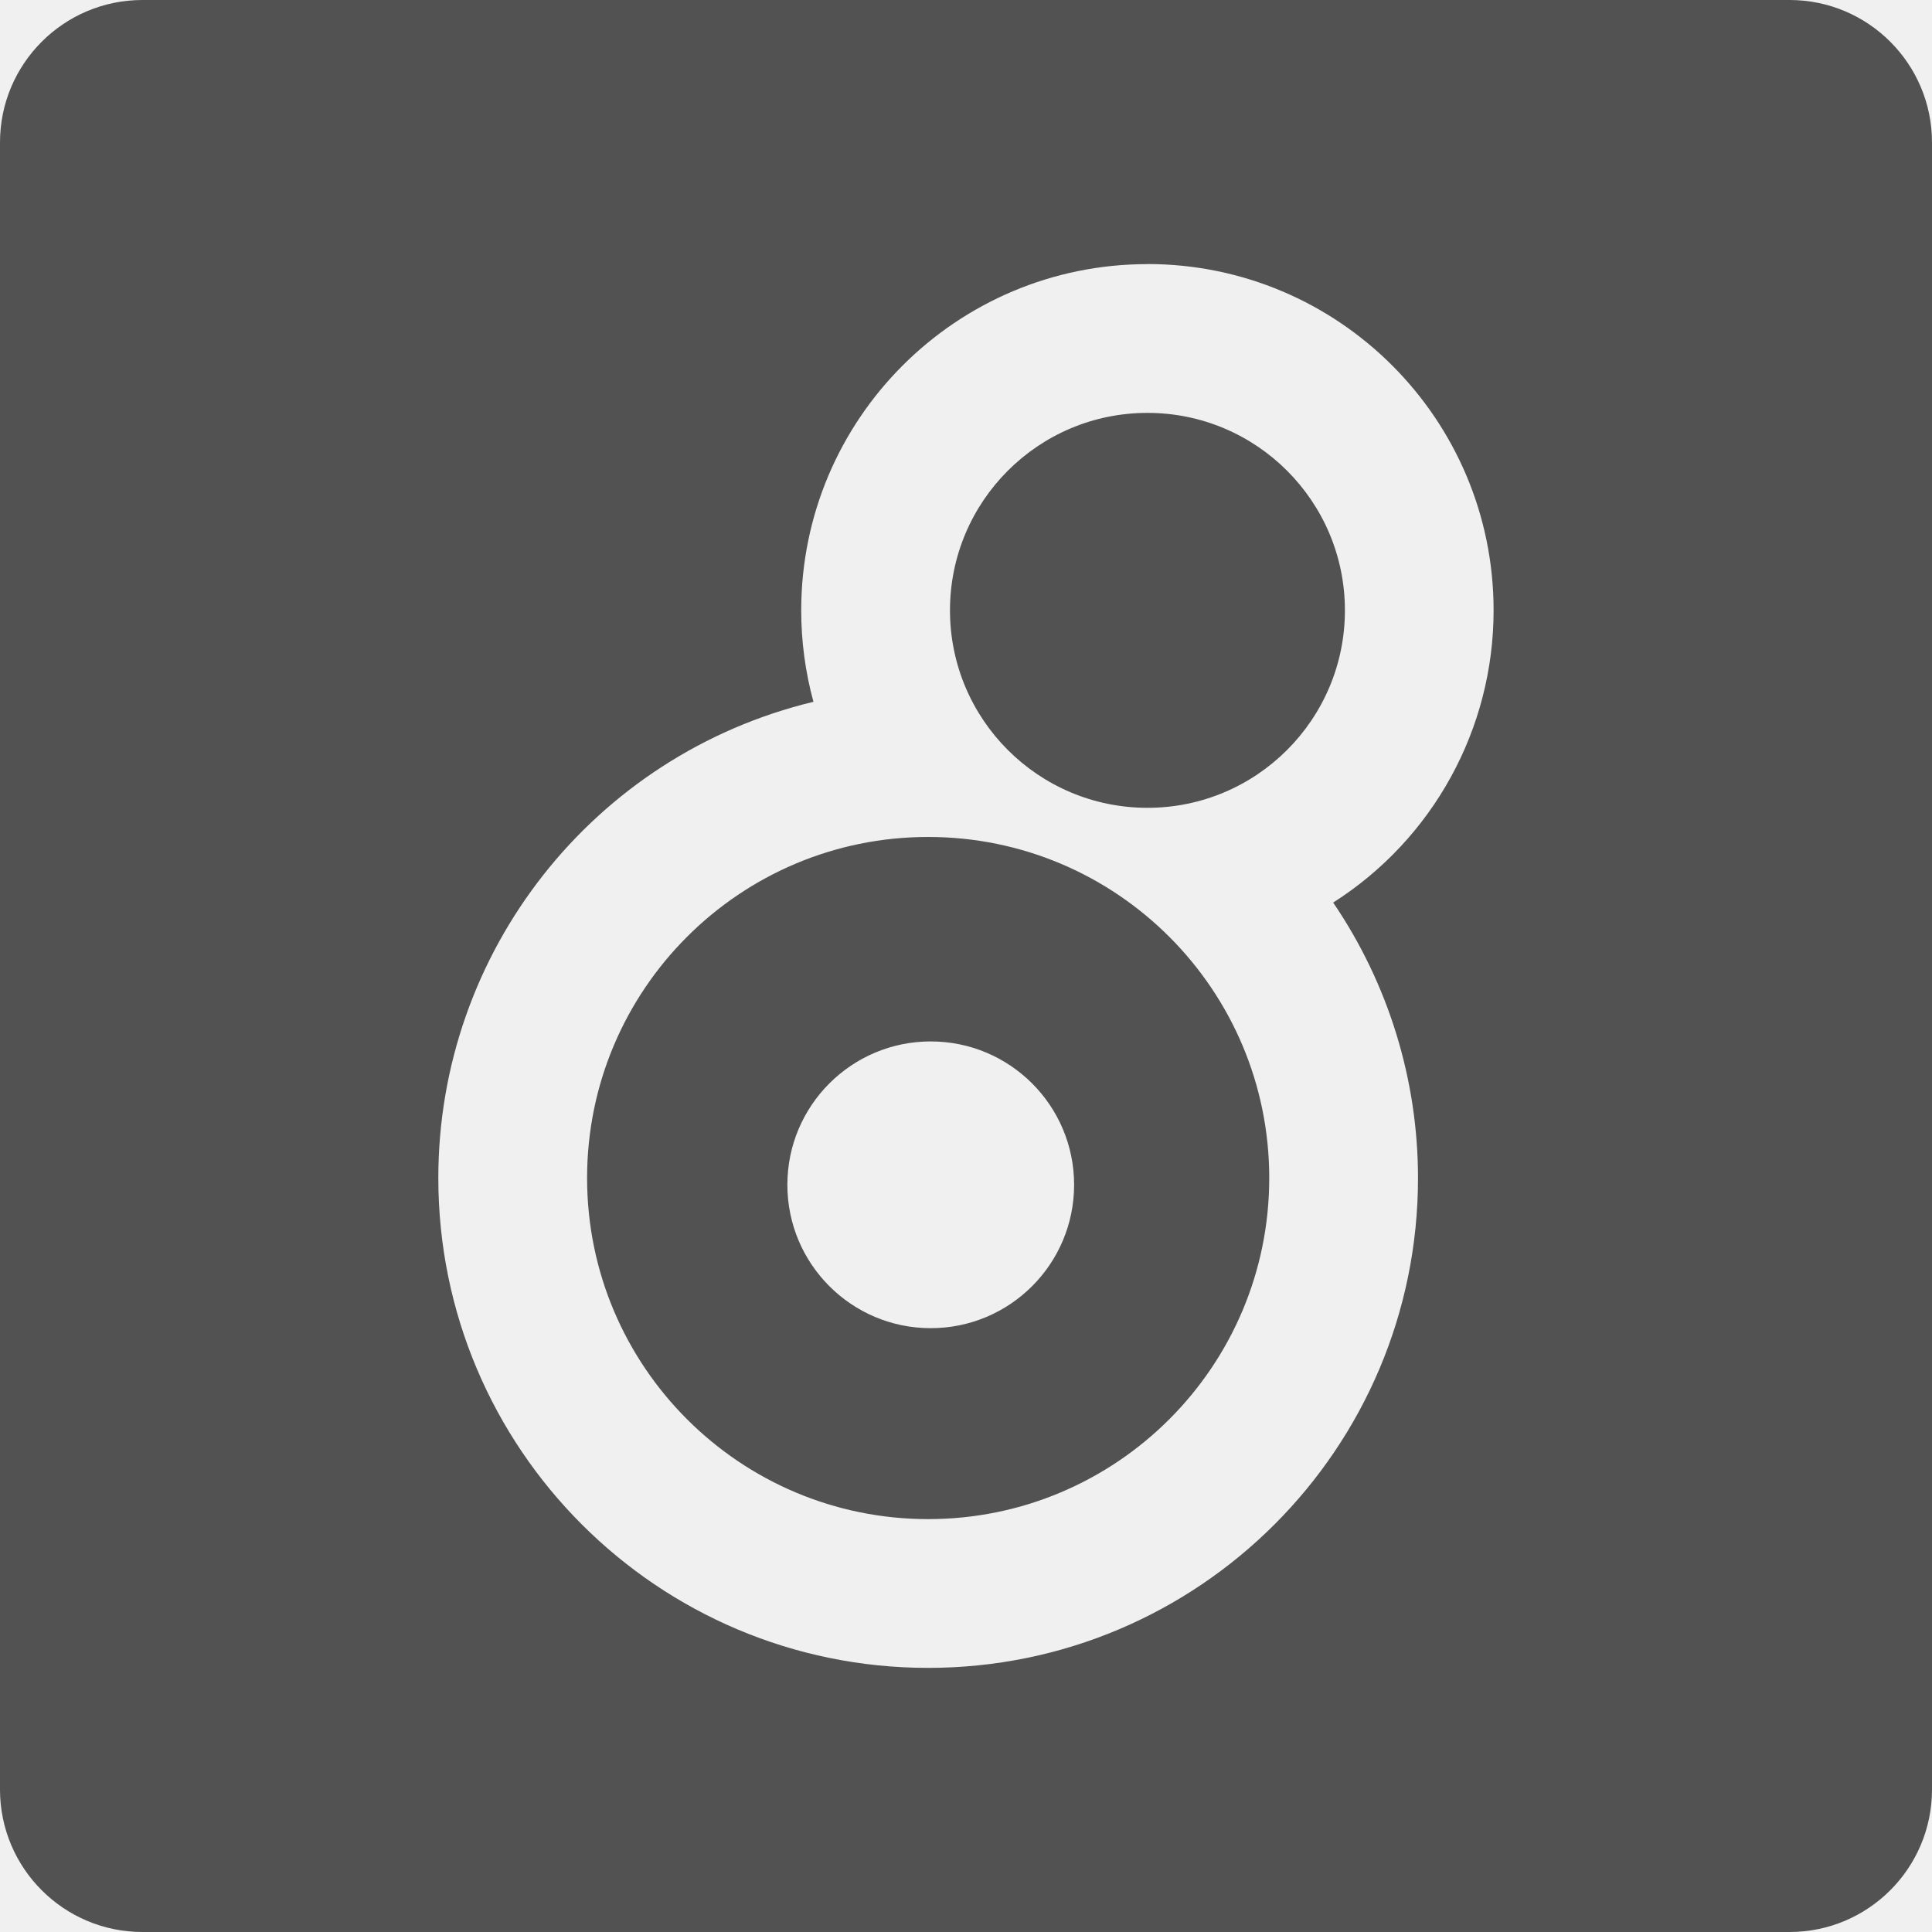
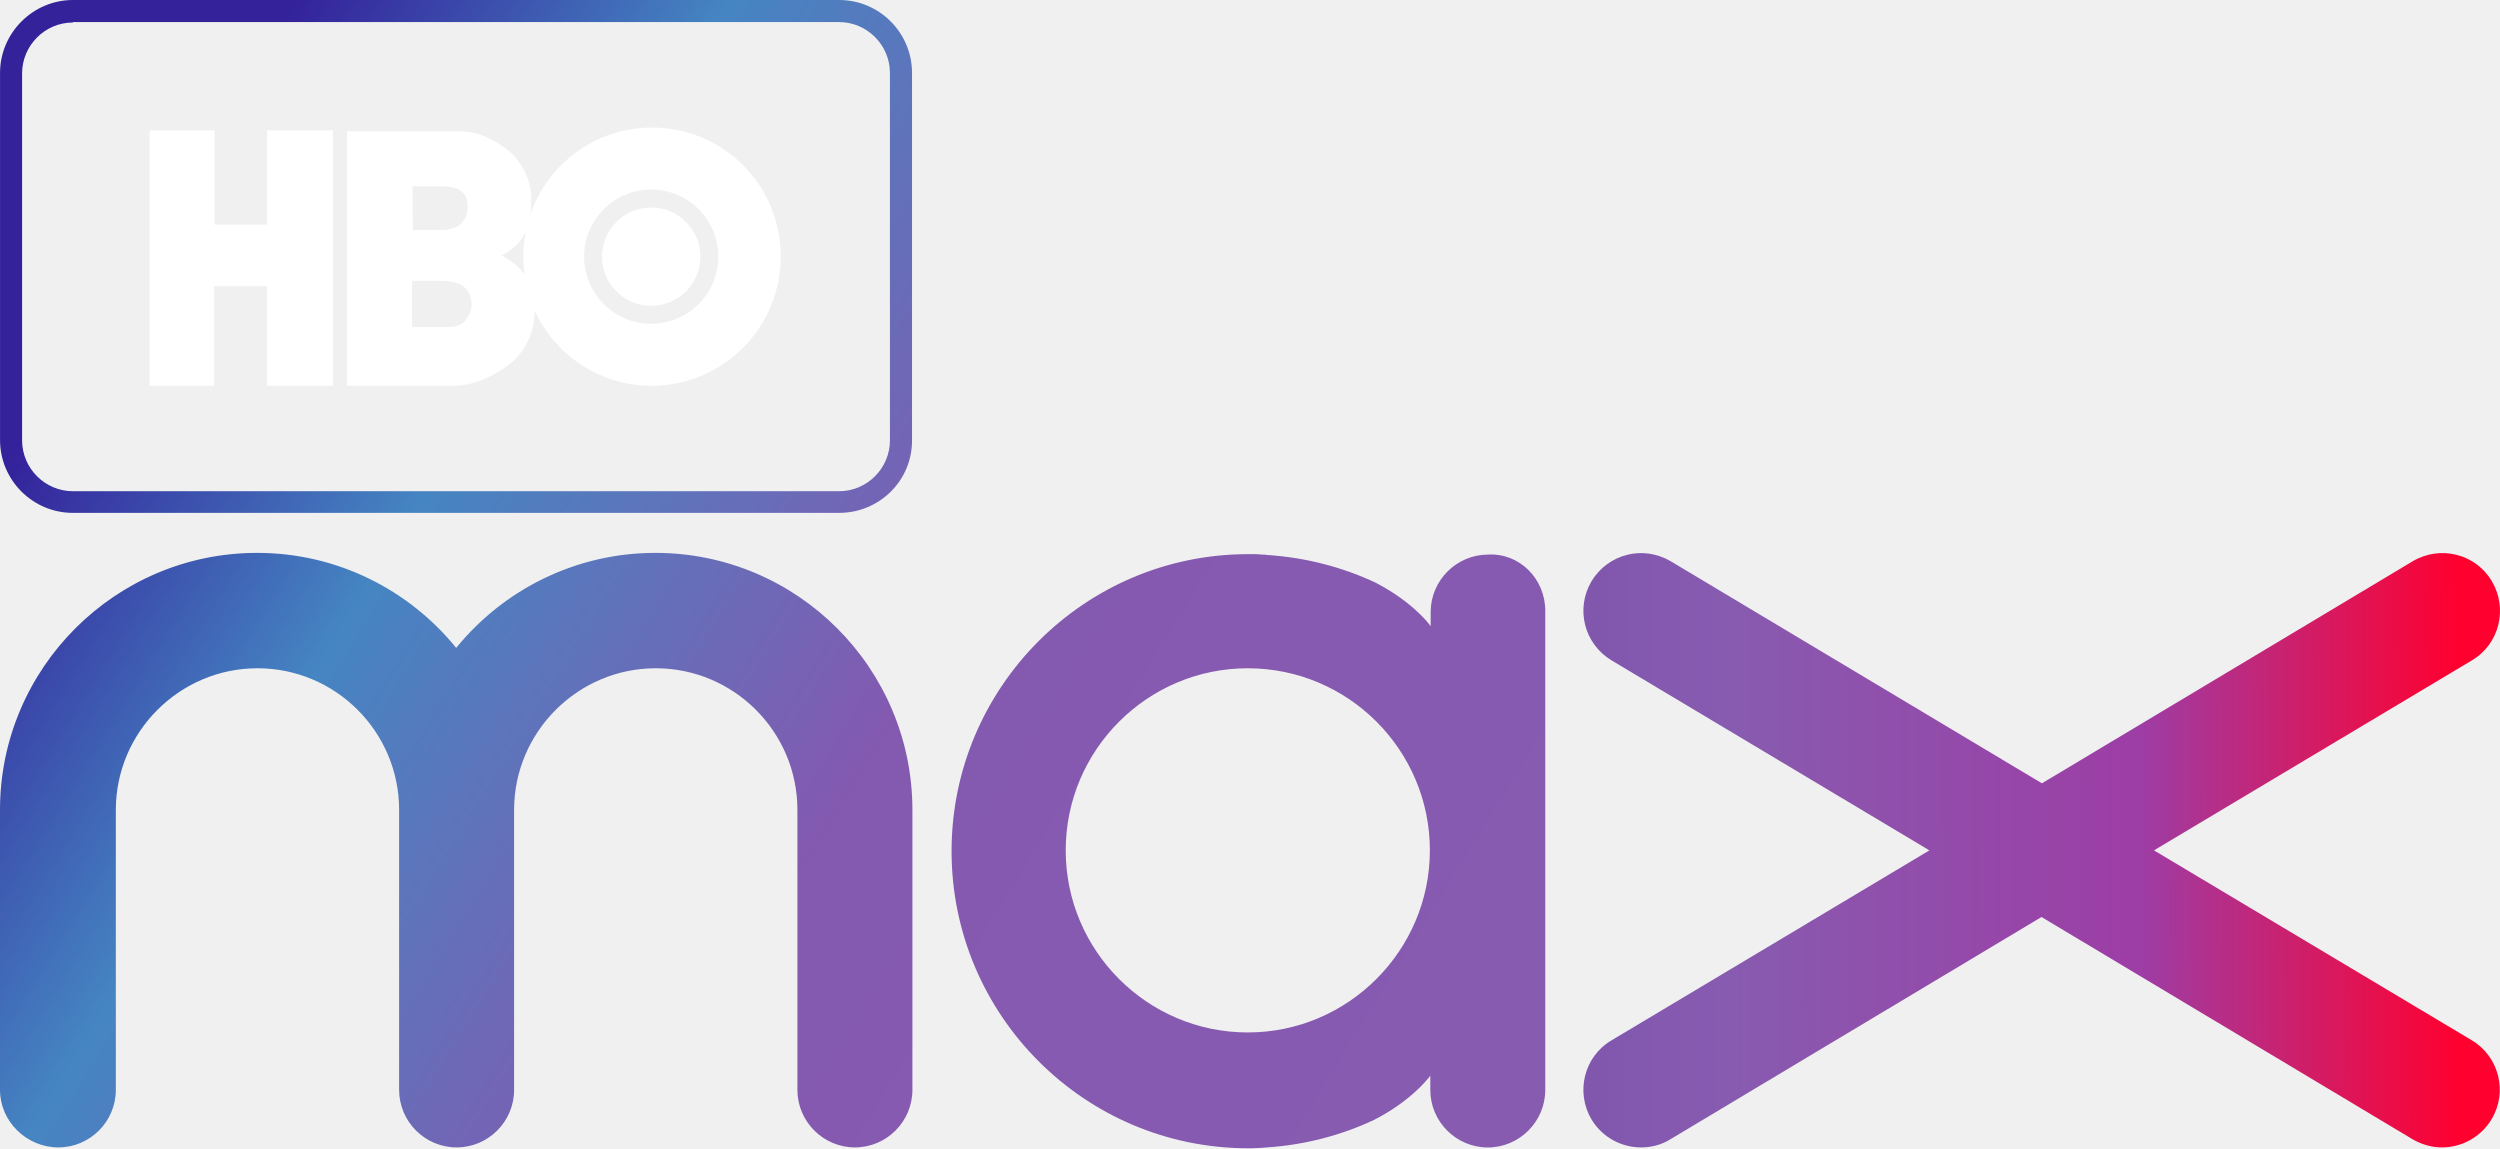
- <svg xmlns="http://www.w3.org/2000/svg" fill="#525252" role="img" viewBox="0 0 24 24">
-   <path d="M1.769 0A1.77 1.77 0 0 0 0 1.769V22.23A1.77 1.77 0 0 0 1.769 24H22.23A1.77 1.77 0 0 0 24 22.231V1.77A1.77 1.77 0 0 0 22.231 0zm12.485 3.28a4.301 4.301 0 0 1 4.3 4.302 4.301 4.301 0 0 1-1.993 3.63 6.085 6.085 0 0 1 1.054 3.422 6.085 6.085 0 0 1-6.085 6.085 6.085 6.085 0 0 1-6.085-6.085 6.085 6.085 0 0 1 4.66-5.916 4.301 4.301 0 0 1-.152-1.136 4.301 4.301 0 0 1 4.301-4.301zm0 1.849a2.453 2.453 0 0 0-2.453 2.453 2.453 2.453 0 0 0 2.453 2.453 2.453 2.453 0 0 0 2.453-2.453 2.453 2.453 0 0 0-2.453-2.453zm-2.724 5.268a4.237 4.237 0 0 0-4.237 4.237 4.237 4.237 0 0 0 4.237 4.237 4.237 4.237 0 0 0 4.237-4.237 4.237 4.237 0 0 0-4.237-4.237zm.032 2.54a1.781 1.781 0 1 1 0 3.562 1.781 1.781 0 0 1 0-3.562Z" />
+ <svg xmlns="http://www.w3.org/2000/svg" version="1.1" id="hbo-max" x="0px" y="0px" width="248.812px" height="114.281px" viewBox="0 0 248.812 114.281" enable-background="new 0 0 248.812 114.281" xml:space="preserve">
+   <linearGradient id="SVGID_1_" gradientUnits="userSpaceOnUse" x1="773.989" y1="-2239.685" x2="1277.27" y2="-2238.229" gradientTransform="matrix(0.5 0 0 -0.5 -389.6167 -1034.625)">
+     <stop offset="0" style="stop-color:#2531C8" />
+     <stop offset="0.265" style="stop-color:#009EFF" />
+     <stop offset="0.412" style="stop-color:#6746A5" />
+     <stop offset="0.695" style="stop-color:#875BB0" />
+     <stop offset="0.857" style="stop-color:#9D3DA5" />
+     <stop offset="0.983" style="stop-color:#FF002F" />
+   </linearGradient>
+   <path fill="url(#SVGID_1_)" d="M246.013,103.539l-31.639-18.906l31.639-18.909c2.734-1.614,3.605-5.141,1.988-7.88  c-1.619-2.735-5.143-3.606-7.879-1.986L203.22,77.959l-36.945-22.101c-2.736-1.616-6.219-0.749-7.879,1.986  c-1.615,2.739-0.746,6.222,1.99,7.88l31.637,18.909l-31.637,18.906c-2.736,1.615-3.605,5.143-1.99,7.877  c1.078,1.783,2.984,2.781,4.936,2.781c0.994,0,2.031-0.248,2.943-0.83l36.904-22.102l36.902,22.102  c0.91,0.537,1.949,0.83,2.945,0.83c1.945,0,3.855-0.998,4.932-2.781C249.618,108.682,248.706,105.154,246.013,103.539z" />
+   <path fill="#ffffff" d="M64.81,30.437c2.695,0,4.894-2.197,4.894-4.894c0-2.695-2.198-4.895-4.894-4.895c-2.694,0-4.894,2.199-4.894,4.895  C59.916,28.24,62.115,30.437,64.81,30.437L64.81,30.437z" />
+   <path fill="#ffffff" d="M64.891,12.691c-5.594,0-10.362,3.606-12.104,8.625c0.081-0.5,0.081-1.037,0.081-1.619c0-1.866-1.075-3.897-2.614-4.975  c-1.409-1.036-2.859-1.66-4.6-1.66H34.538v25.336h10.411c2.071,0,3.81-0.746,5.599-2.033c1.613-1.16,2.648-3.232,2.648-5.181  c0-0.087,0-0.168,0-0.293c2.033,4.438,6.512,7.505,11.653,7.505c7.091,0,12.854-5.764,12.854-12.854  C77.707,18.411,71.984,12.691,64.891,12.691L64.891,12.691z M41.05,18.536h2.736c1.328,0,2.738,0.246,2.738,1.905  c0.081,1.534-0.831,2.446-2.656,2.446h-2.775L41.05,18.536L41.05,18.536z M46.068,32.135c-0.582,0.455-1.327,0.414-2.031,0.414  h-3.025v-4.604h2.775c1.66,0,3.111,0.415,3.153,2.405C46.94,30.934,46.567,31.764,46.068,32.135L46.068,32.135z M52.204,27.285  c-0.496-0.662-1.2-1.284-2.281-1.867c1.205-0.62,1.952-1.369,2.408-2.361c-0.166,0.829-0.249,1.659-0.249,2.487  C52.08,26.122,52.122,26.703,52.204,27.285L52.204,27.285z M64.81,32.221c-3.688,0-6.675-2.986-6.675-6.678  c0-3.689,2.986-6.677,6.675-6.677c3.692,0,6.675,2.987,6.675,6.677C71.485,29.235,68.502,32.221,64.81,32.221L64.81,32.221z" />
+   <polygon fill="#ffffff" points="26.581,22.351 21.358,22.351 21.358,12.98 14.887,12.98 14.887,38.398 21.314,38.398 21.314,28.487 26.581,28.487  26.581,38.398 33.132,38.398 33.132,12.98 26.581,12.98 " />
+   <linearGradient id="SVGID_2_" gradientUnits="userSpaceOnUse" x1="740.409" y1="-2103.946" x2="1071.522" y2="-2308.703" gradientTransform="matrix(0.5 0 0 -0.5 -389.6167 -1034.625)">
+     <stop offset="0.167" style="stop-color:#34229B" />
+     <stop offset="0.355" style="stop-color:#4585C2" />
+     <stop offset="0.622" style="stop-color:#8459B0" />
+     <stop offset="1" style="stop-color:#875BB0" />
+   </linearGradient>
+   <path fill="url(#SVGID_2_)" d="M83.513,51.044H7.259c-4.023,0-7.256-3.275-7.256-7.256V7.256C0.003,3.275,3.278,0,7.259,0h76.254  c4.02,0,7.256,3.274,7.256,7.256v36.532C90.807,47.812,87.532,51.044,83.513,51.044z M7.259,2.24C4.479,2.24,2.2,4.521,2.2,7.3  v36.53c0,2.777,2.278,5.059,5.059,5.059h76.254c2.775,0,5.057-2.281,5.057-5.059V7.256c0-2.776-2.281-5.058-5.057-5.058H7.259V2.24z   M90.807,80.605v27.865c0,3.154-2.569,5.725-5.72,5.725c-3.153,0-5.725-2.57-5.725-5.725V80.605c0-7.793-6.345-14.096-14.097-14.096  c-7.755,0-14.099,6.344-14.099,14.096v27.865c0,3.154-2.568,5.725-5.721,5.725s-5.723-2.57-5.723-5.725V80.605  c0-7.793-6.343-14.096-14.098-14.096c-7.755,0-14.096,6.344-14.096,14.096v27.865c0,3.154-2.569,5.725-5.723,5.725  c-3.149,0-5.805-2.57-5.805-5.725V80.605C0,66.51,11.486,55.025,25.582,55.025c8.005,0,15.135,3.69,19.822,9.455  c4.686-5.765,11.855-9.455,19.817-9.455C79.364,55.025,90.807,66.51,90.807,80.605z M124.228,55.025  C124.228,55.025,124.19,55.025,124.228,55.025L124.228,55.025L124.228,55.025z M124.228,114.199L124.228,114.199L124.228,114.199  C124.19,114.199,124.228,114.199,124.228,114.199z M153.792,60.791v47.682c0,3.152-2.57,5.727-5.723,5.727  c-3.15,0-5.719-2.574-5.719-5.727v-1.41c-0.416,0.539-2.12,2.613-5.6,4.396c-3.276,1.535-6.887,2.488-10.659,2.736  c-0.165,0-0.373,0.043-0.54,0.043c-0.329,0-0.665,0.043-0.953,0.043c-0.126,0-0.247,0-0.374,0c-16.296,0-29.52-13.27-29.52-29.566  c0-16.295,13.224-29.564,29.52-29.564c0.127,0,0.248,0,0.374,0c0.329,0,0.663,0,0.994,0.043c0.166,0,0.33,0,0.536,0.041  c3.817,0.25,7.469,1.207,10.741,2.736c3.443,1.784,5.145,3.815,5.518,4.354v-1.41c0-3.149,2.572-5.721,5.723-5.721  C151.222,55.025,153.792,57.594,153.792,60.791z M142.308,84.633c0-9.992-8.126-18.123-18.123-18.123  c-9.992,0-18.12,8.127-18.12,18.123c0,9.992,8.128,18.121,18.12,18.121C134.182,102.754,142.308,94.584,142.308,84.633z" />
</svg>
